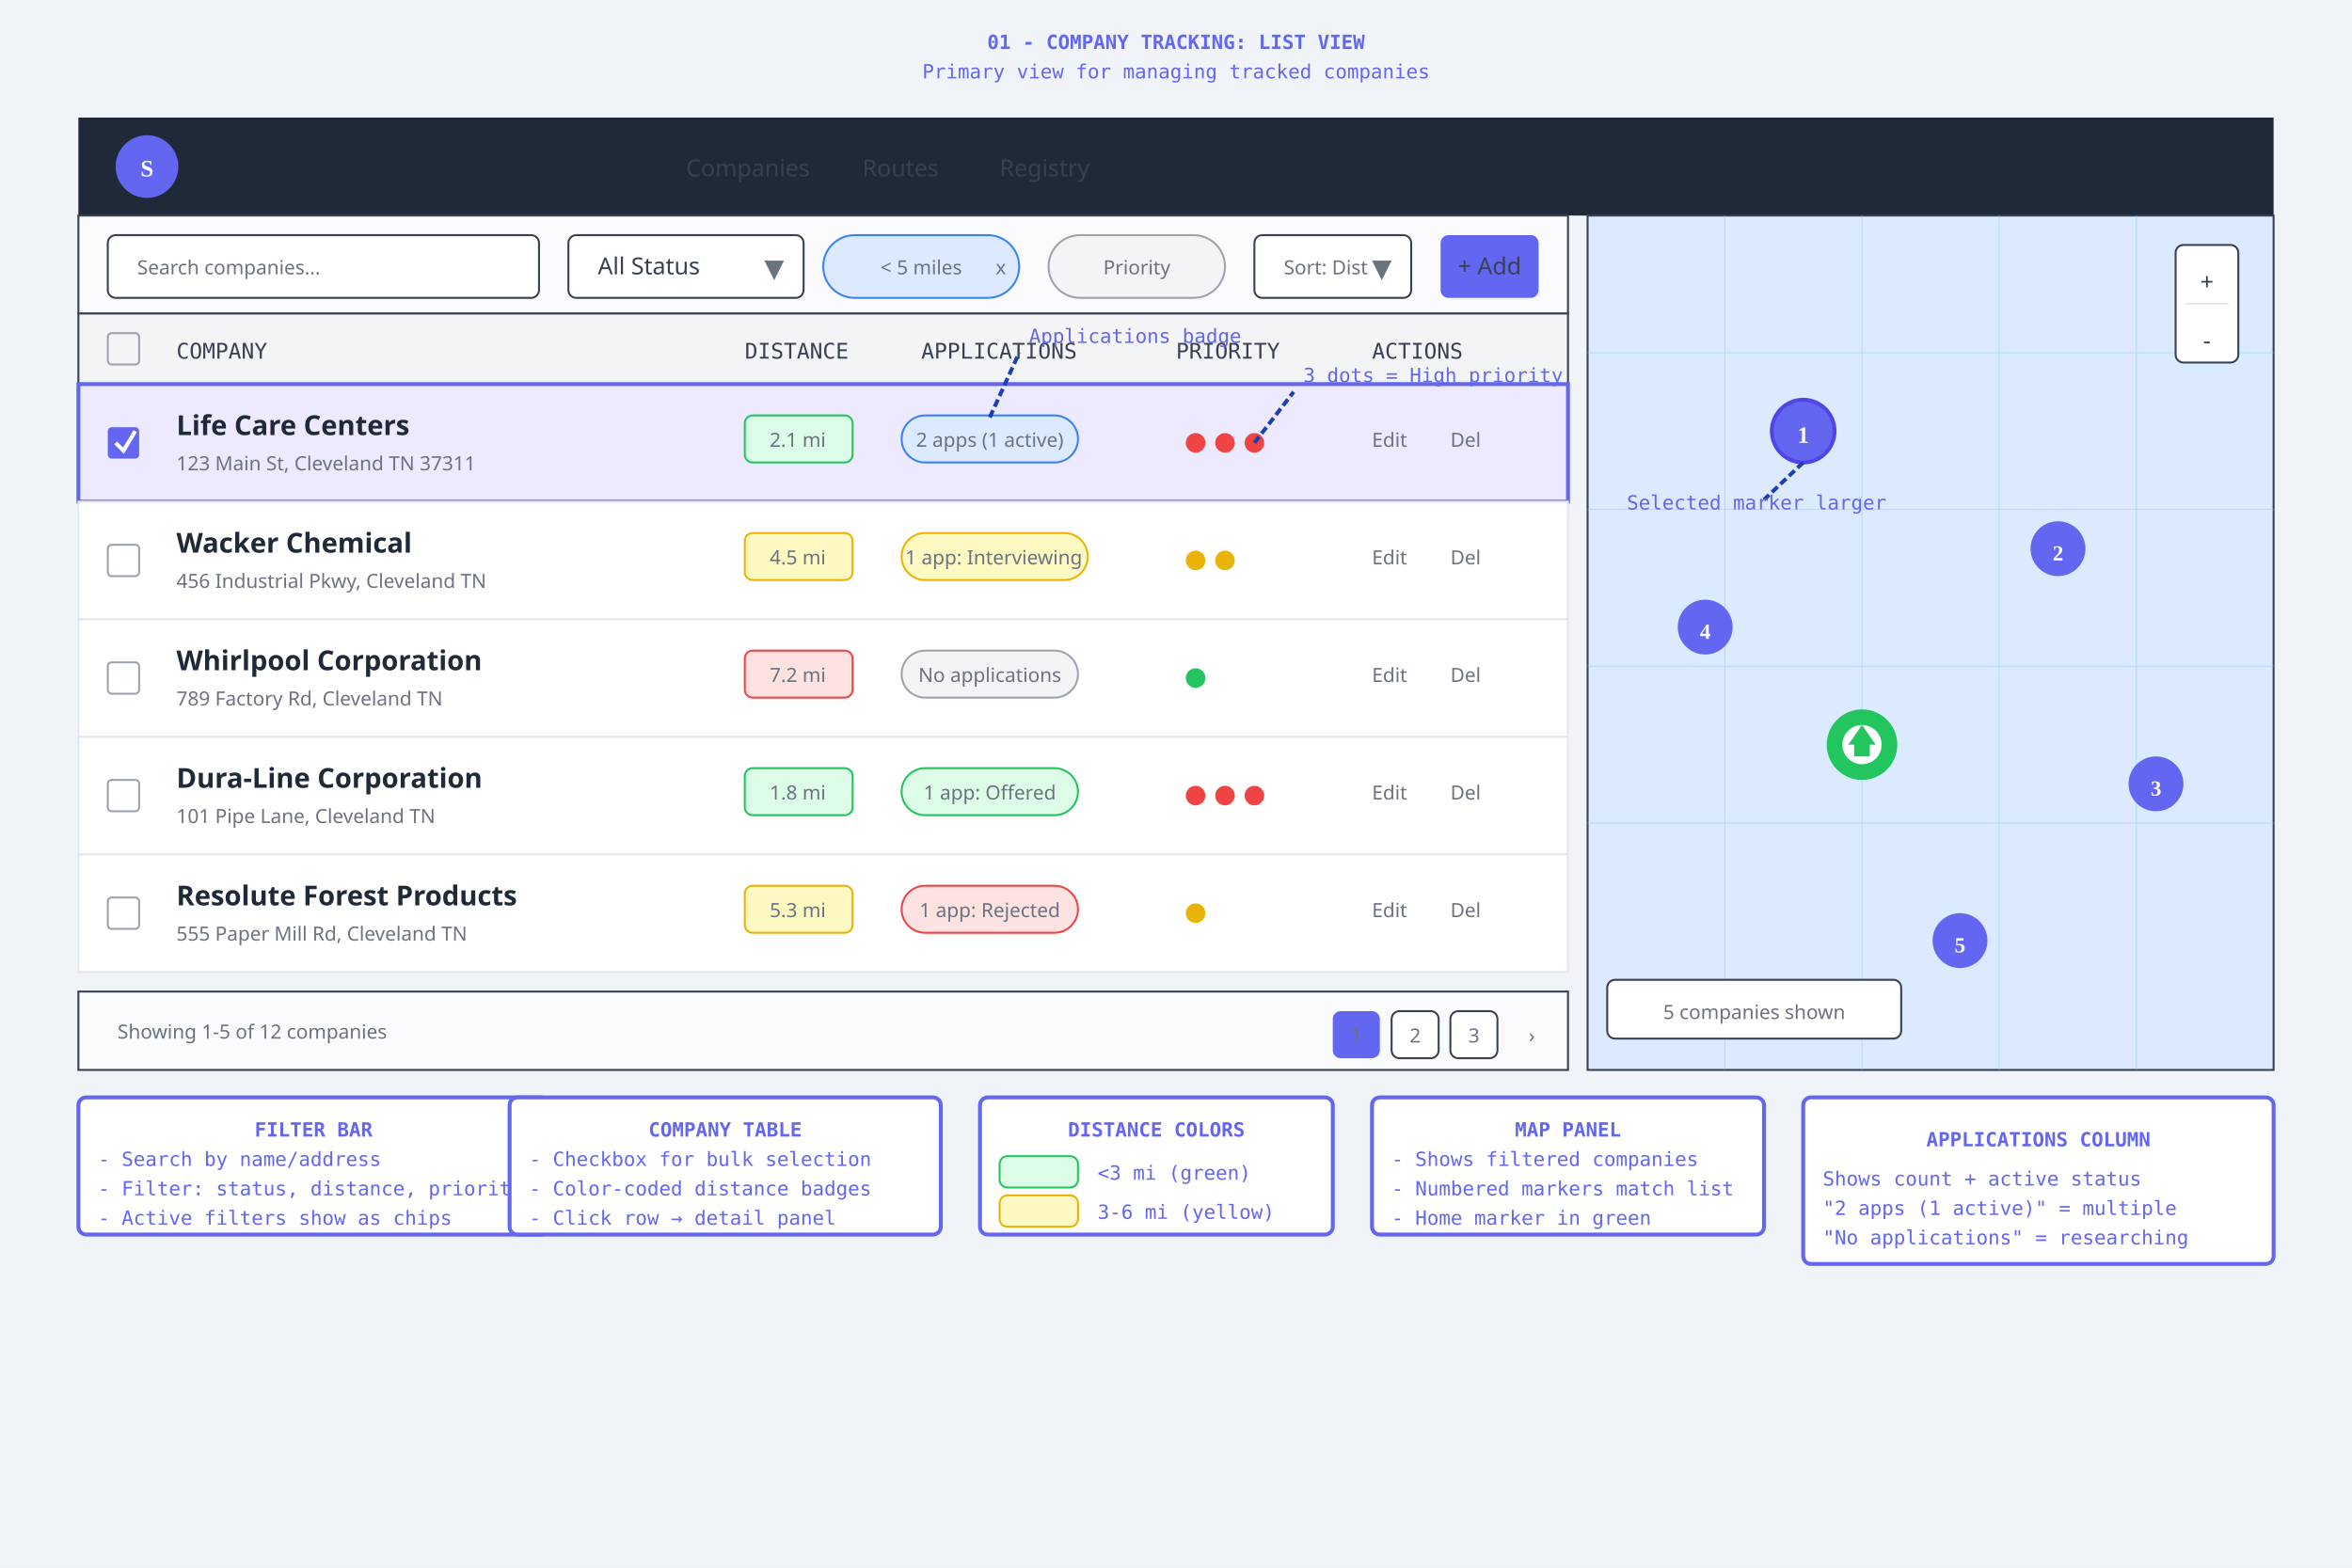
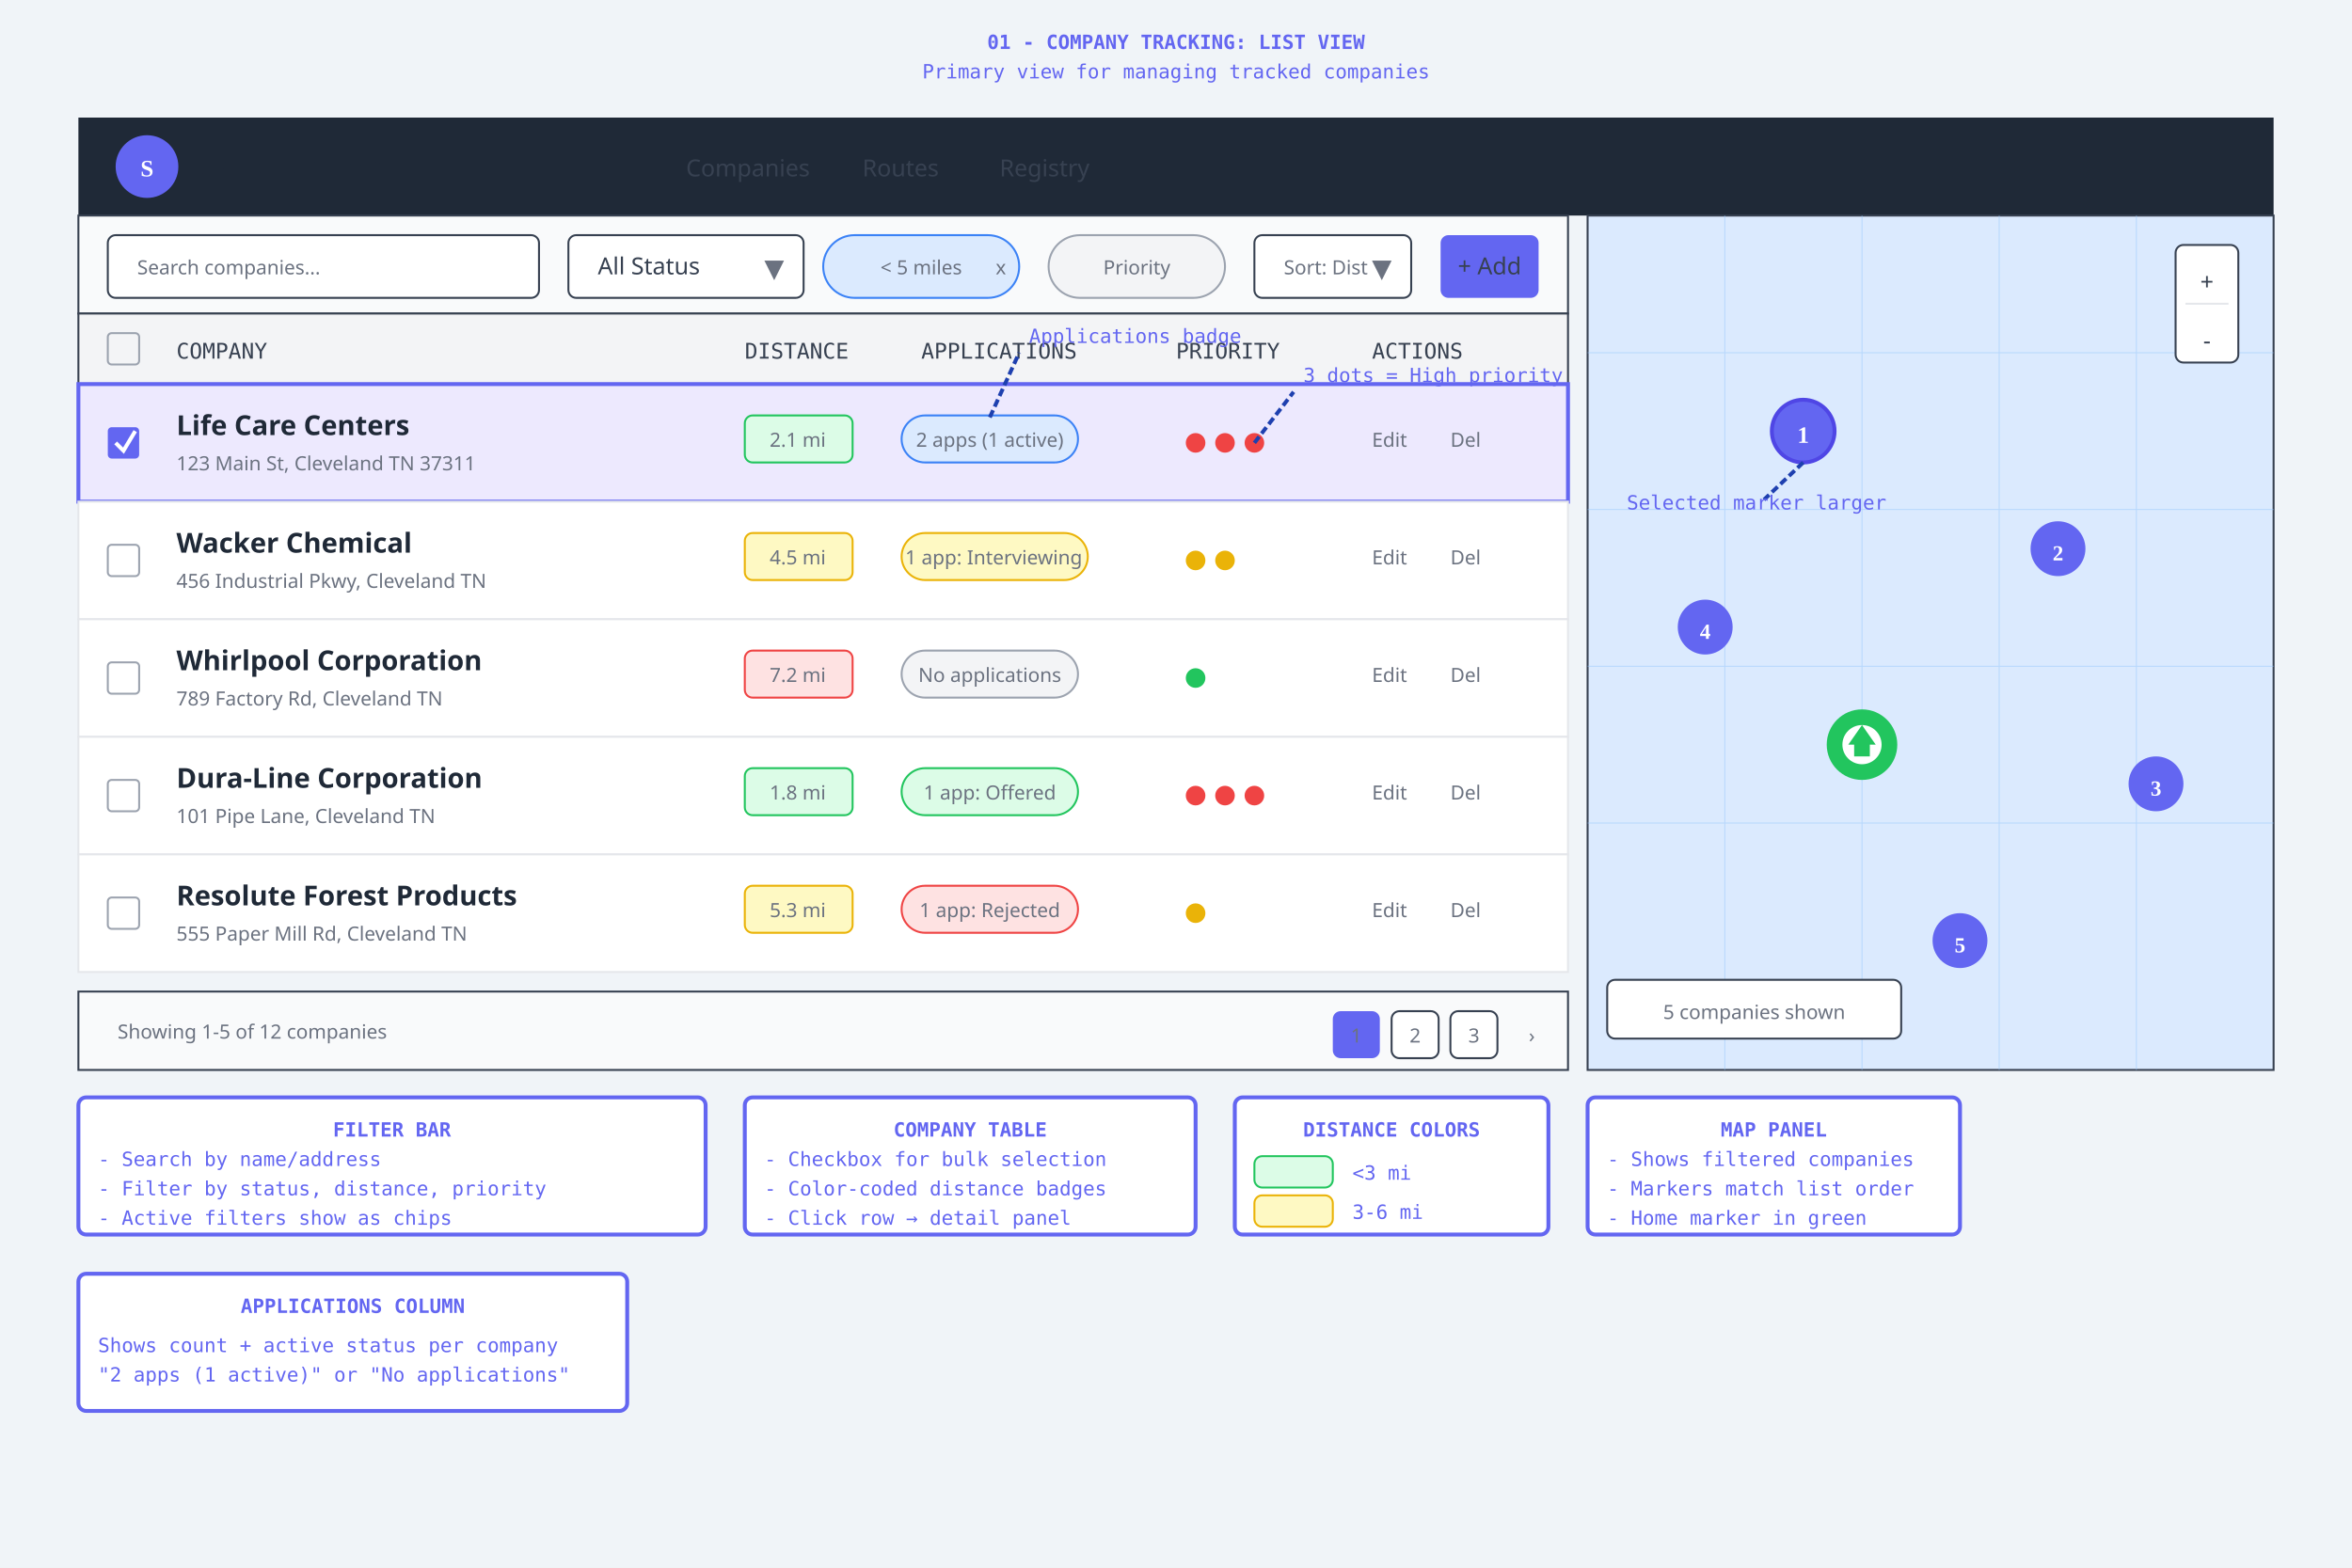
<svg xmlns="http://www.w3.org/2000/svg" viewBox="0 0 1200 800" width="1200" height="800">
  <defs>
    <style>
      .bg { fill: #f0f4f8; }
      .fill-white { fill: #ffffff; stroke: #374151; stroke-width: 1; }
      .fill-light { fill: #e5e7eb; stroke: #374151; stroke-width: 1; }
      .fill-dark { fill: #1f2937; }
      .annotation { fill: #6366f1; font-family: monospace; font-size: 10px; }
      .annotation-box { fill: #ffffff; stroke: #6366f1; stroke-width: 2; }
      .label { fill: #374151; font-family: monospace; font-size: 11px; }
      .heading { fill: #1f2937; font-family: system-ui, sans-serif; font-size: 14px; font-weight: bold; }
      .text-sm { fill: #6b7280; font-family: system-ui, sans-serif; font-size: 10px; }
      .text-md { fill: #374151; font-family: system-ui, sans-serif; font-size: 12px; }
      .leader { stroke: #1e40af; stroke-width: 2; stroke-dasharray: 4,2; }
      .map-bg { fill: #dbeafe; stroke: #374151; stroke-width: 1; }
    </style>
  </defs>
  <rect class="bg" width="1200" height="800" />
  <text x="600" y="25" text-anchor="middle" class="annotation" font-size="14" font-weight="bold">01 - COMPANY TRACKING: LIST VIEW</text>
  <text x="600" y="40" text-anchor="middle" class="annotation">Primary view for managing tracked companies</text>
  <rect x="40" y="60" width="1120" height="50" class="fill-dark" />
  <circle cx="75" cy="85" r="16" fill="#6366f1" />
  <text x="75" y="90" text-anchor="middle" fill="white" font-size="12" font-weight="bold">S</text>
  <text x="100" y="90" fill="white" class="heading">SpokeToWork</text>
  <text x="350" y="90" class="text-md" fill="white">Companies</text>
  <text x="440" y="90" class="text-md" fill="#9ca3af">Routes</text>
  <text x="510" y="90" class="text-md" fill="#9ca3af">Registry</text>
  <rect x="40" y="110" width="760" height="50" fill="#f9fafb" stroke="#374151" />
  <rect x="55" y="120" width="220" height="32" rx="4" class="fill-white" />
  <text x="70" y="140" class="text-sm" fill="#9ca3af">Search companies...</text>
  <rect x="290" y="120" width="120" height="32" rx="4" class="fill-white" />
  <text x="305" y="140" class="text-md">All Status</text>
  <polygon points="390,133 400,133 395,143" fill="#6b7280" />
  <rect x="420" y="120" width="100" height="32" rx="16" fill="#dbeafe" stroke="#3b82f6" />
  <text x="470" y="140" text-anchor="middle" class="text-sm" fill="#3b82f6">&lt; 5 miles</text>
  <text x="508" y="140" fill="#3b82f6" class="text-sm">x</text>
  <rect x="535" y="120" width="90" height="32" rx="16" fill="#f3f4f6" stroke="#9ca3af" />
  <text x="580" y="140" text-anchor="middle" class="text-sm" fill="#6b7280">Priority</text>
  <rect x="640" y="120" width="80" height="32" rx="4" class="fill-white" />
  <text x="655" y="140" class="text-sm">Sort: Dist</text>
  <polygon points="700,133 710,133 705,143" fill="#6b7280" />
  <rect x="735" y="120" width="50" height="32" rx="4" fill="#6366f1" />
  <text x="760" y="140" text-anchor="middle" fill="white" class="text-md">+ Add</text>
  <rect x="40" y="160" width="760" height="36" fill="#f3f4f6" stroke="#374151" />
  <rect x="55" y="170" width="16" height="16" rx="2" stroke="#9ca3af" fill="none" />
  <text x="90" y="183" class="label">COMPANY</text>
  <text x="380" y="183" class="label">DISTANCE</text>
  <text x="470" y="183" class="label">APPLICATIONS</text>
  <text x="600" y="183" class="label">PRIORITY</text>
  <text x="700" y="183" class="label">ACTIONS</text>
  <rect x="40" y="196" width="760" height="60" fill="#ede9fe" stroke="#6366f1" stroke-width="2" />
  <rect x="55" y="218" width="16" height="16" rx="2" fill="#6366f1" />
  <polyline points="59,226 63,230 69,220" fill="none" stroke="white" stroke-width="2" />
  <text x="90" y="222" class="heading">Life Care Centers</text>
  <text x="90" y="240" class="text-sm">123 Main St, Cleveland TN 37311</text>
  <rect x="380" y="212" width="55" height="24" rx="4" fill="#dcfce7" stroke="#22c55e" />
  <text x="407" y="228" text-anchor="middle" class="text-sm">2.1 mi</text>
  <rect x="460" y="212" width="90" height="24" rx="12" fill="#dbeafe" stroke="#3b82f6" />
  <text x="505" y="228" text-anchor="middle" class="text-sm">2 apps (1 active)</text>
  <circle cx="610" cy="226" r="5" fill="#ef4444" />
  <circle cx="625" cy="226" r="5" fill="#ef4444" />
  <circle cx="640" cy="226" r="5" fill="#ef4444" />
  <text x="700" y="228" class="text-sm" fill="#6366f1">Edit</text>
  <text x="740" y="228" class="text-sm" fill="#ef4444">Del</text>
  <rect x="40" y="256" width="760" height="60" fill="white" stroke="#e5e7eb" />
  <rect x="55" y="278" width="16" height="16" rx="2" stroke="#9ca3af" fill="none" />
  <text x="90" y="282" class="heading">Wacker Chemical</text>
  <text x="90" y="300" class="text-sm">456 Industrial Pkwy, Cleveland TN</text>
  <rect x="380" y="272" width="55" height="24" rx="4" fill="#fef9c3" stroke="#eab308" />
  <text x="407" y="288" text-anchor="middle" class="text-sm">4.5 mi</text>
  <rect x="460" y="272" width="95" height="24" rx="12" fill="#fef9c3" stroke="#eab308" />
  <text x="507" y="288" text-anchor="middle" class="text-sm">1 app: Interviewing</text>
  <circle cx="610" cy="286" r="5" fill="#eab308" />
  <circle cx="625" cy="286" r="5" fill="#eab308" />
  <text x="700" y="288" class="text-sm" fill="#6366f1">Edit</text>
  <text x="740" y="288" class="text-sm" fill="#ef4444">Del</text>
  <rect x="40" y="316" width="760" height="60" fill="white" stroke="#e5e7eb" />
  <rect x="55" y="338" width="16" height="16" rx="2" stroke="#9ca3af" fill="none" />
  <text x="90" y="342" class="heading">Whirlpool Corporation</text>
  <text x="90" y="360" class="text-sm">789 Factory Rd, Cleveland TN</text>
  <rect x="380" y="332" width="55" height="24" rx="4" fill="#fee2e2" stroke="#ef4444" />
  <text x="407" y="348" text-anchor="middle" class="text-sm">7.2 mi</text>
  <rect x="460" y="332" width="90" height="24" rx="12" fill="#f3f4f6" stroke="#9ca3af" />
  <text x="505" y="348" text-anchor="middle" class="text-sm">No applications</text>
  <circle cx="610" cy="346" r="5" fill="#22c55e" />
  <text x="700" y="348" class="text-sm" fill="#6366f1">Edit</text>
  <text x="740" y="348" class="text-sm" fill="#ef4444">Del</text>
  <rect x="40" y="376" width="760" height="60" fill="white" stroke="#e5e7eb" />
  <rect x="55" y="398" width="16" height="16" rx="2" stroke="#9ca3af" fill="none" />
  <text x="90" y="402" class="heading">Dura-Line Corporation</text>
  <text x="90" y="420" class="text-sm">101 Pipe Lane, Cleveland TN</text>
  <rect x="380" y="392" width="55" height="24" rx="4" fill="#dcfce7" stroke="#22c55e" />
  <text x="407" y="408" text-anchor="middle" class="text-sm">1.8 mi</text>
  <rect x="460" y="392" width="90" height="24" rx="12" fill="#dcfce7" stroke="#22c55e" />
  <text x="505" y="408" text-anchor="middle" class="text-sm">1 app: Offered</text>
  <circle cx="610" cy="406" r="5" fill="#ef4444" />
  <circle cx="625" cy="406" r="5" fill="#ef4444" />
  <circle cx="640" cy="406" r="5" fill="#ef4444" />
  <text x="700" y="408" class="text-sm" fill="#6366f1">Edit</text>
  <text x="740" y="408" class="text-sm" fill="#ef4444">Del</text>
  <rect x="40" y="436" width="760" height="60" fill="white" stroke="#e5e7eb" />
  <rect x="55" y="458" width="16" height="16" rx="2" stroke="#9ca3af" fill="none" />
  <text x="90" y="462" class="heading">Resolute Forest Products</text>
  <text x="90" y="480" class="text-sm">555 Paper Mill Rd, Cleveland TN</text>
  <rect x="380" y="452" width="55" height="24" rx="4" fill="#fef9c3" stroke="#eab308" />
  <text x="407" y="468" text-anchor="middle" class="text-sm">5.3 mi</text>
  <rect x="460" y="452" width="90" height="24" rx="12" fill="#fee2e2" stroke="#ef4444" />
  <text x="505" y="468" text-anchor="middle" class="text-sm">1 app: Rejected</text>
  <circle cx="610" cy="466" r="5" fill="#eab308" />
  <text x="700" y="468" class="text-sm" fill="#6366f1">Edit</text>
  <text x="740" y="468" class="text-sm" fill="#ef4444">Del</text>
  <rect x="40" y="506" width="760" height="40" fill="#f9fafb" stroke="#374151" />
  <text x="60" y="530" class="text-sm">Showing 1-5 of 12 companies</text>
  <rect x="680" y="516" width="24" height="24" rx="4" fill="#6366f1" />
  <text x="692" y="532" text-anchor="middle" fill="white" class="text-sm">1</text>
  <rect x="710" y="516" width="24" height="24" rx="4" class="fill-white" />
  <text x="722" y="532" text-anchor="middle" class="text-sm">2</text>
  <rect x="740" y="516" width="24" height="24" rx="4" class="fill-white" />
  <text x="752" y="532" text-anchor="middle" class="text-sm">3</text>
  <text x="780" y="532" class="text-sm">›</text>
  <rect x="810" y="110" width="350" height="436" class="map-bg" />
  <g stroke="#93c5fd" stroke-width="0.5" opacity="0.5">
    <line x1="810" y1="180" x2="1160" y2="180" />
    <line x1="810" y1="260" x2="1160" y2="260" />
    <line x1="810" y1="340" x2="1160" y2="340" />
    <line x1="810" y1="420" x2="1160" y2="420" />
    <line x1="880" y1="110" x2="880" y2="546" />
    <line x1="950" y1="110" x2="950" y2="546" />
    <line x1="1020" y1="110" x2="1020" y2="546" />
    <line x1="1090" y1="110" x2="1090" y2="546" />
  </g>
  <circle cx="950" cy="380" r="18" fill="#22c55e" />
  <circle cx="950" cy="380" r="10" fill="white" />
  <polygon points="950,370 943,380 957,380" fill="#22c55e" />
  <rect x="946" y="378" width="8" height="8" fill="#22c55e" />
  <circle cx="920" cy="220" r="16" fill="#6366f1" stroke="#4f46e5" stroke-width="2" />
  <text x="920" y="226" text-anchor="middle" fill="white" font-size="12" font-weight="bold">1</text>
  <circle cx="1050" cy="280" r="14" fill="#6366f1" />
  <text x="1050" y="286" text-anchor="middle" fill="white" font-size="11" font-weight="bold">2</text>
  <circle cx="1100" cy="400" r="14" fill="#6366f1" />
  <text x="1100" y="406" text-anchor="middle" fill="white" font-size="11" font-weight="bold">3</text>
  <circle cx="870" cy="320" r="14" fill="#6366f1" />
  <text x="870" y="326" text-anchor="middle" fill="white" font-size="11" font-weight="bold">4</text>
  <circle cx="1000" cy="480" r="14" fill="#6366f1" />
  <text x="1000" y="486" text-anchor="middle" fill="white" font-size="11" font-weight="bold">5</text>
  <rect x="1110" y="125" width="32" height="60" rx="4" class="fill-white" />
  <text x="1126" y="148" text-anchor="middle" class="text-md">+</text>
  <line x1="1115" y1="155" x2="1137" y2="155" stroke="#e5e7eb" />
  <text x="1126" y="178" text-anchor="middle" class="text-md">-</text>
  <rect x="820" y="500" width="150" height="30" rx="4" class="fill-white" />
  <text x="895" y="520" text-anchor="middle" class="text-sm">5 companies shown</text>
-   <rect x="40" y="560" width="240" height="70" rx="4" class="annotation-box" />
-   <text x="160" y="580" text-anchor="middle" class="annotation" font-weight="bold">FILTER BAR</text>
+   <rect x="40" y="560" width="320" height="70" rx="4" class="annotation-box" />
+   <text x="200" y="580" text-anchor="middle" class="annotation" font-weight="bold">FILTER BAR</text>
  <text x="50" y="595" class="annotation">- Search by name/address</text>
-   <text x="50" y="610" class="annotation">- Filter: status, distance, priority</text>
+   <text x="50" y="610" class="annotation">- Filter by status, distance, priority</text>
  <text x="50" y="625" class="annotation">- Active filters show as chips</text>
-   <rect x="260" y="560" width="220" height="70" rx="4" class="annotation-box" />
-   <text x="370" y="580" text-anchor="middle" class="annotation" font-weight="bold">COMPANY TABLE</text>
-   <text x="270" y="595" class="annotation">- Checkbox for bulk selection</text>
-   <text x="270" y="610" class="annotation">- Color-coded distance badges</text>
-   <text x="270" y="625" class="annotation">- Click row → detail panel</text>
-   <rect x="500" y="560" width="180" height="70" rx="4" class="annotation-box" />
-   <text x="590" y="580" text-anchor="middle" class="annotation" font-weight="bold">DISTANCE COLORS</text>
-   <rect x="510" y="590" width="40" height="16" rx="4" fill="#dcfce7" stroke="#22c55e" />
-   <text x="560" y="602" class="annotation">&lt;3 mi (green)</text>
-   <rect x="510" y="610" width="40" height="16" rx="4" fill="#fef9c3" stroke="#eab308" />
-   <text x="560" y="622" class="annotation">3-6 mi (yellow)</text>
-   <rect x="700" y="560" width="200" height="70" rx="4" class="annotation-box" />
-   <text x="800" y="580" text-anchor="middle" class="annotation" font-weight="bold">MAP PANEL</text>
-   <text x="710" y="595" class="annotation">- Shows filtered companies</text>
-   <text x="710" y="610" class="annotation">- Numbered markers match list</text>
-   <text x="710" y="625" class="annotation">- Home marker in green</text>
-   <rect x="920" y="560" width="240" height="85" rx="4" class="annotation-box" />
-   <text x="1040" y="585" text-anchor="middle" class="annotation" font-weight="bold">APPLICATIONS COLUMN</text>
-   <text x="930" y="605" class="annotation">Shows count + active status</text>
-   <text x="930" y="620" class="annotation">"2 apps (1 active)" = multiple</text>
-   <text x="930" y="635" class="annotation">"No applications" = researching</text>
+   <rect x="380" y="560" width="230" height="70" rx="4" class="annotation-box" />
+   <text x="495" y="580" text-anchor="middle" class="annotation" font-weight="bold">COMPANY TABLE</text>
+   <text x="390" y="595" class="annotation">- Checkbox for bulk selection</text>
+   <text x="390" y="610" class="annotation">- Color-coded distance badges</text>
+   <text x="390" y="625" class="annotation">- Click row → detail panel</text>
+   <rect x="630" y="560" width="160" height="70" rx="4" class="annotation-box" />
+   <text x="710" y="580" text-anchor="middle" class="annotation" font-weight="bold">DISTANCE COLORS</text>
+   <rect x="640" y="590" width="40" height="16" rx="4" fill="#dcfce7" stroke="#22c55e" />
+   <text x="690" y="602" class="annotation">&lt;3 mi</text>
+   <rect x="640" y="610" width="40" height="16" rx="4" fill="#fef9c3" stroke="#eab308" />
+   <text x="690" y="622" class="annotation">3-6 mi</text>
+   <rect x="810" y="560" width="190" height="70" rx="4" class="annotation-box" />
+   <text x="905" y="580" text-anchor="middle" class="annotation" font-weight="bold">MAP PANEL</text>
+   <text x="820" y="595" class="annotation">- Shows filtered companies</text>
+   <text x="820" y="610" class="annotation">- Markers match list order</text>
+   <text x="820" y="625" class="annotation">- Home marker in green</text>
+   <rect x="40" y="650" width="280" height="70" rx="4" class="annotation-box" />
+   <text x="180" y="670" text-anchor="middle" class="annotation" font-weight="bold">APPLICATIONS COLUMN</text>
+   <text x="50" y="690" class="annotation">Shows count + active status per company</text>
+   <text x="50" y="705" class="annotation">"2 apps (1 active)" or "No applications"</text>
  <path d="M 505,213 L 520,180" class="leader" />
  <text x="525" y="175" class="annotation">Applications badge</text>
  <path d="M 640,226 L 660,200" class="leader" />
  <text x="665" y="195" class="annotation">3 dots = High priority</text>
  <path d="M 920,236 L 900,255" class="leader" />
  <text x="830" y="260" class="annotation">Selected marker larger</text>
</svg>
